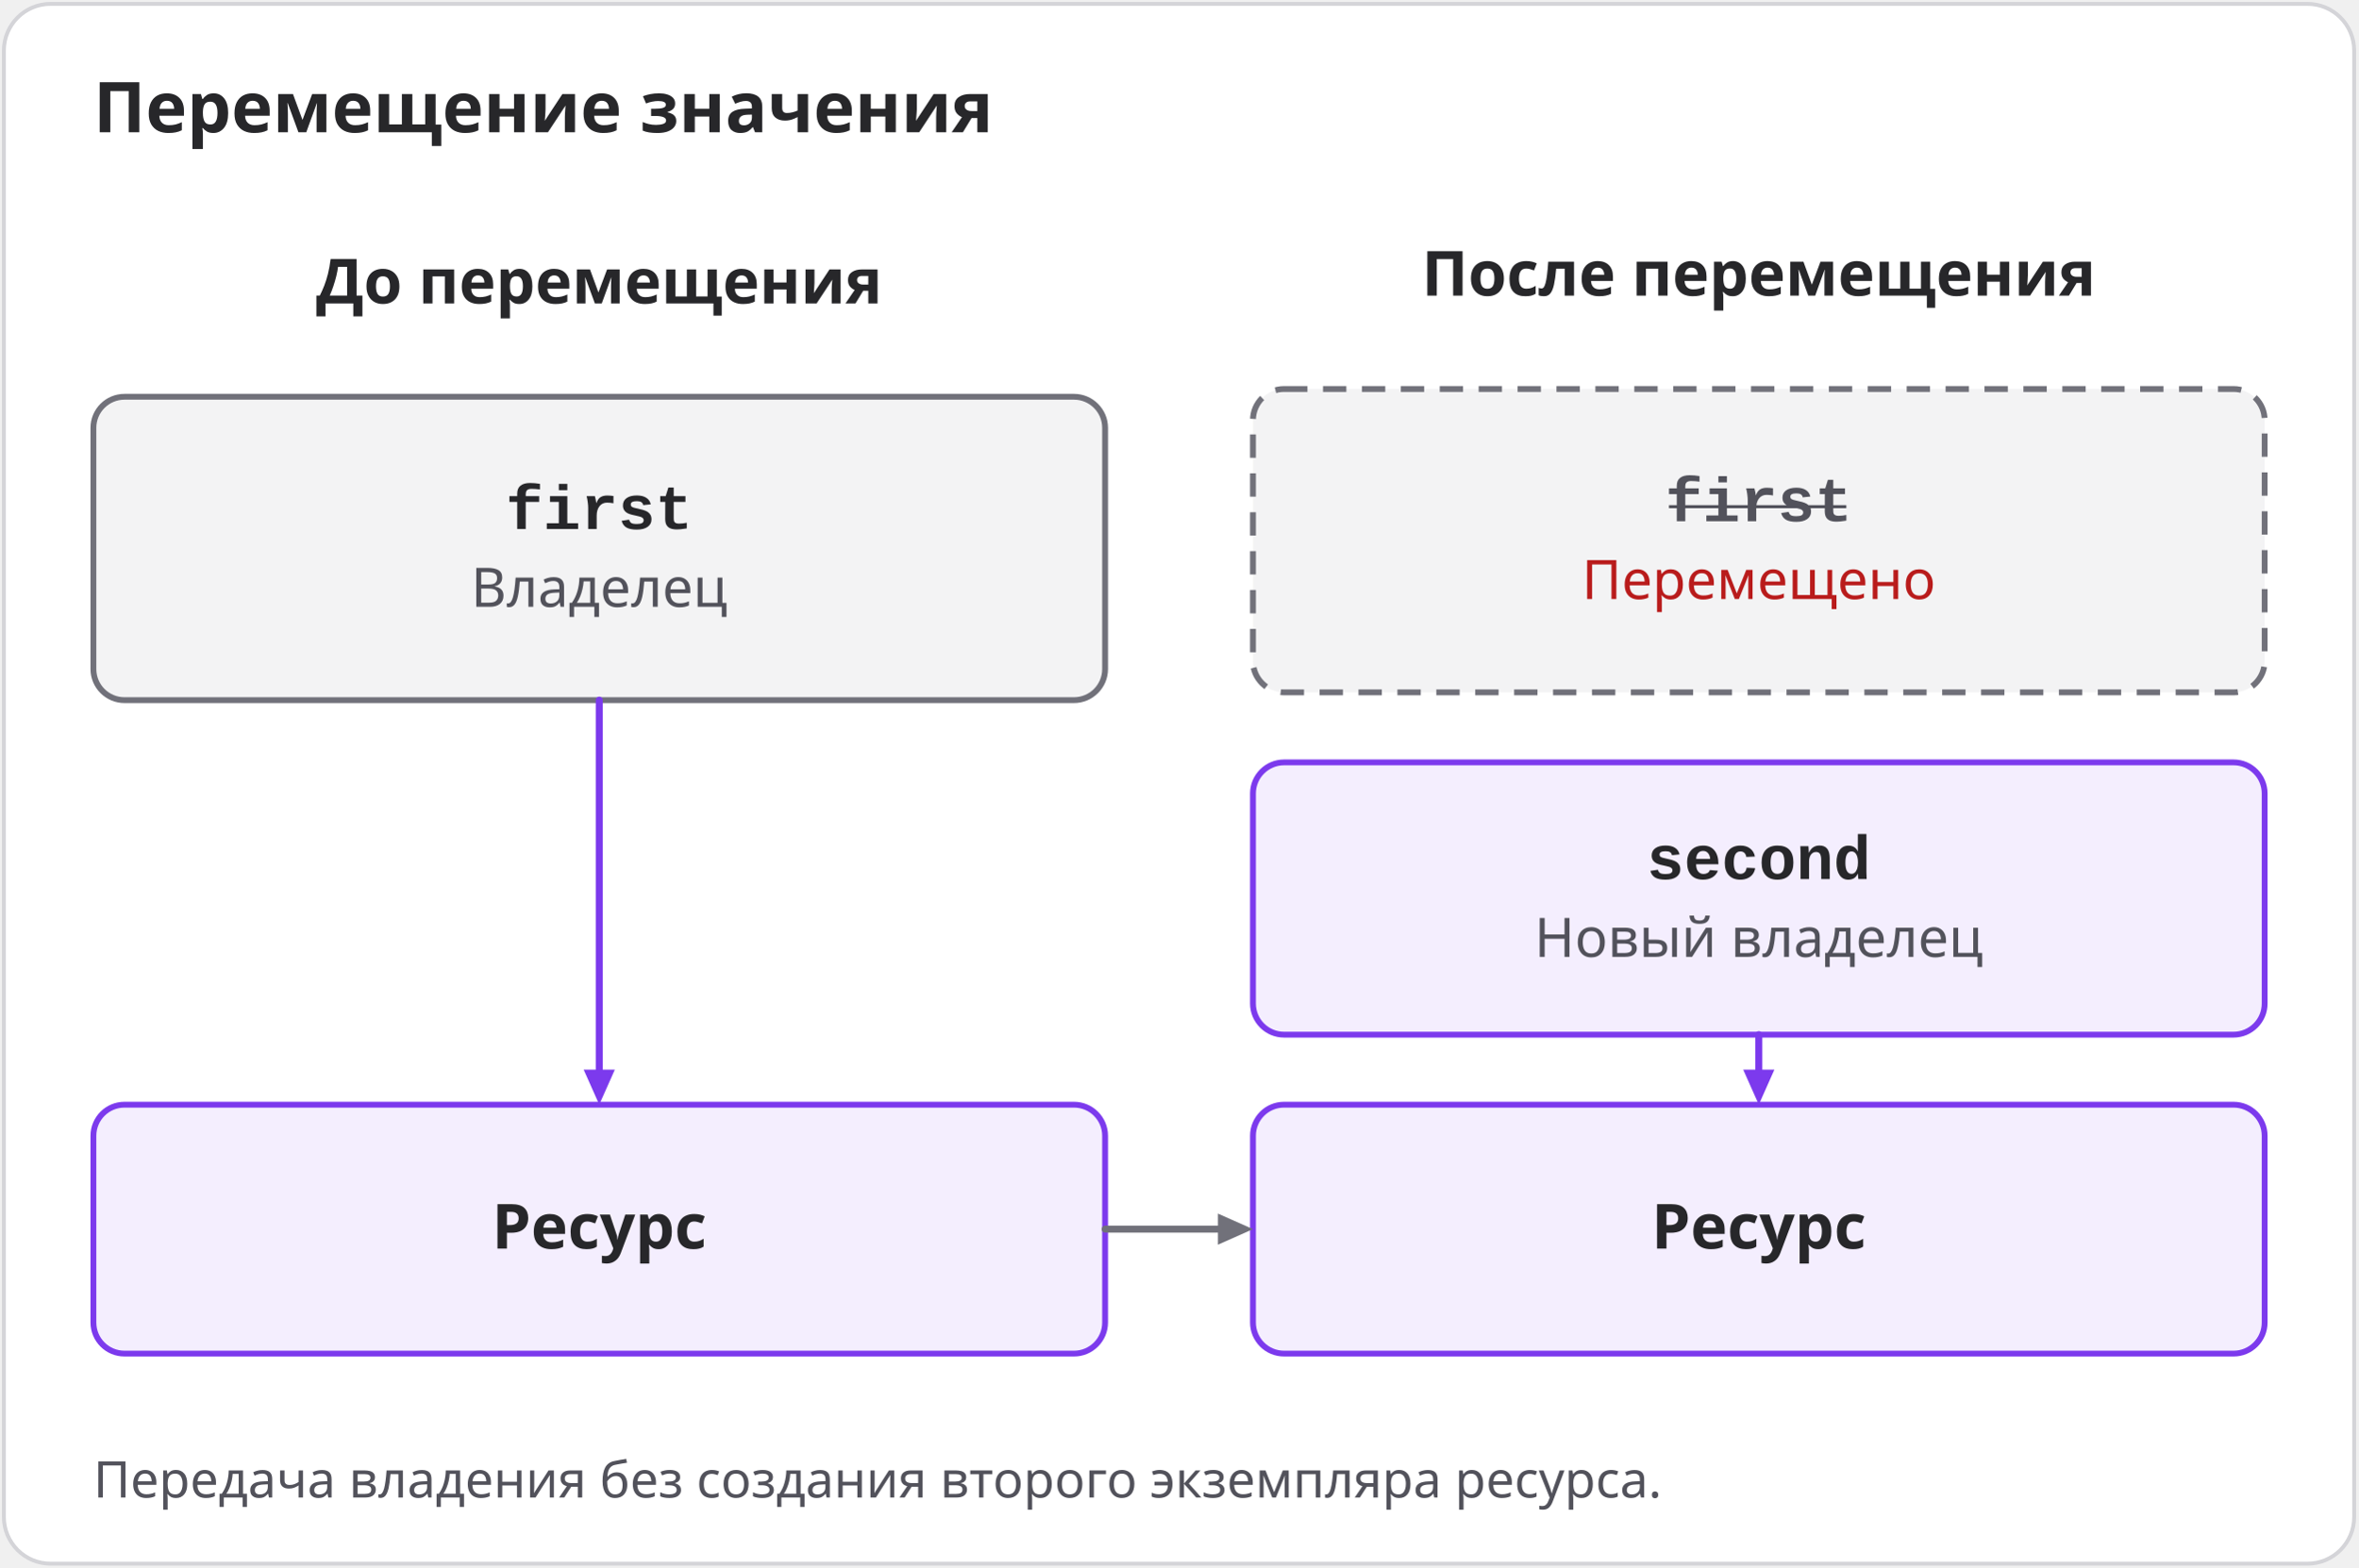
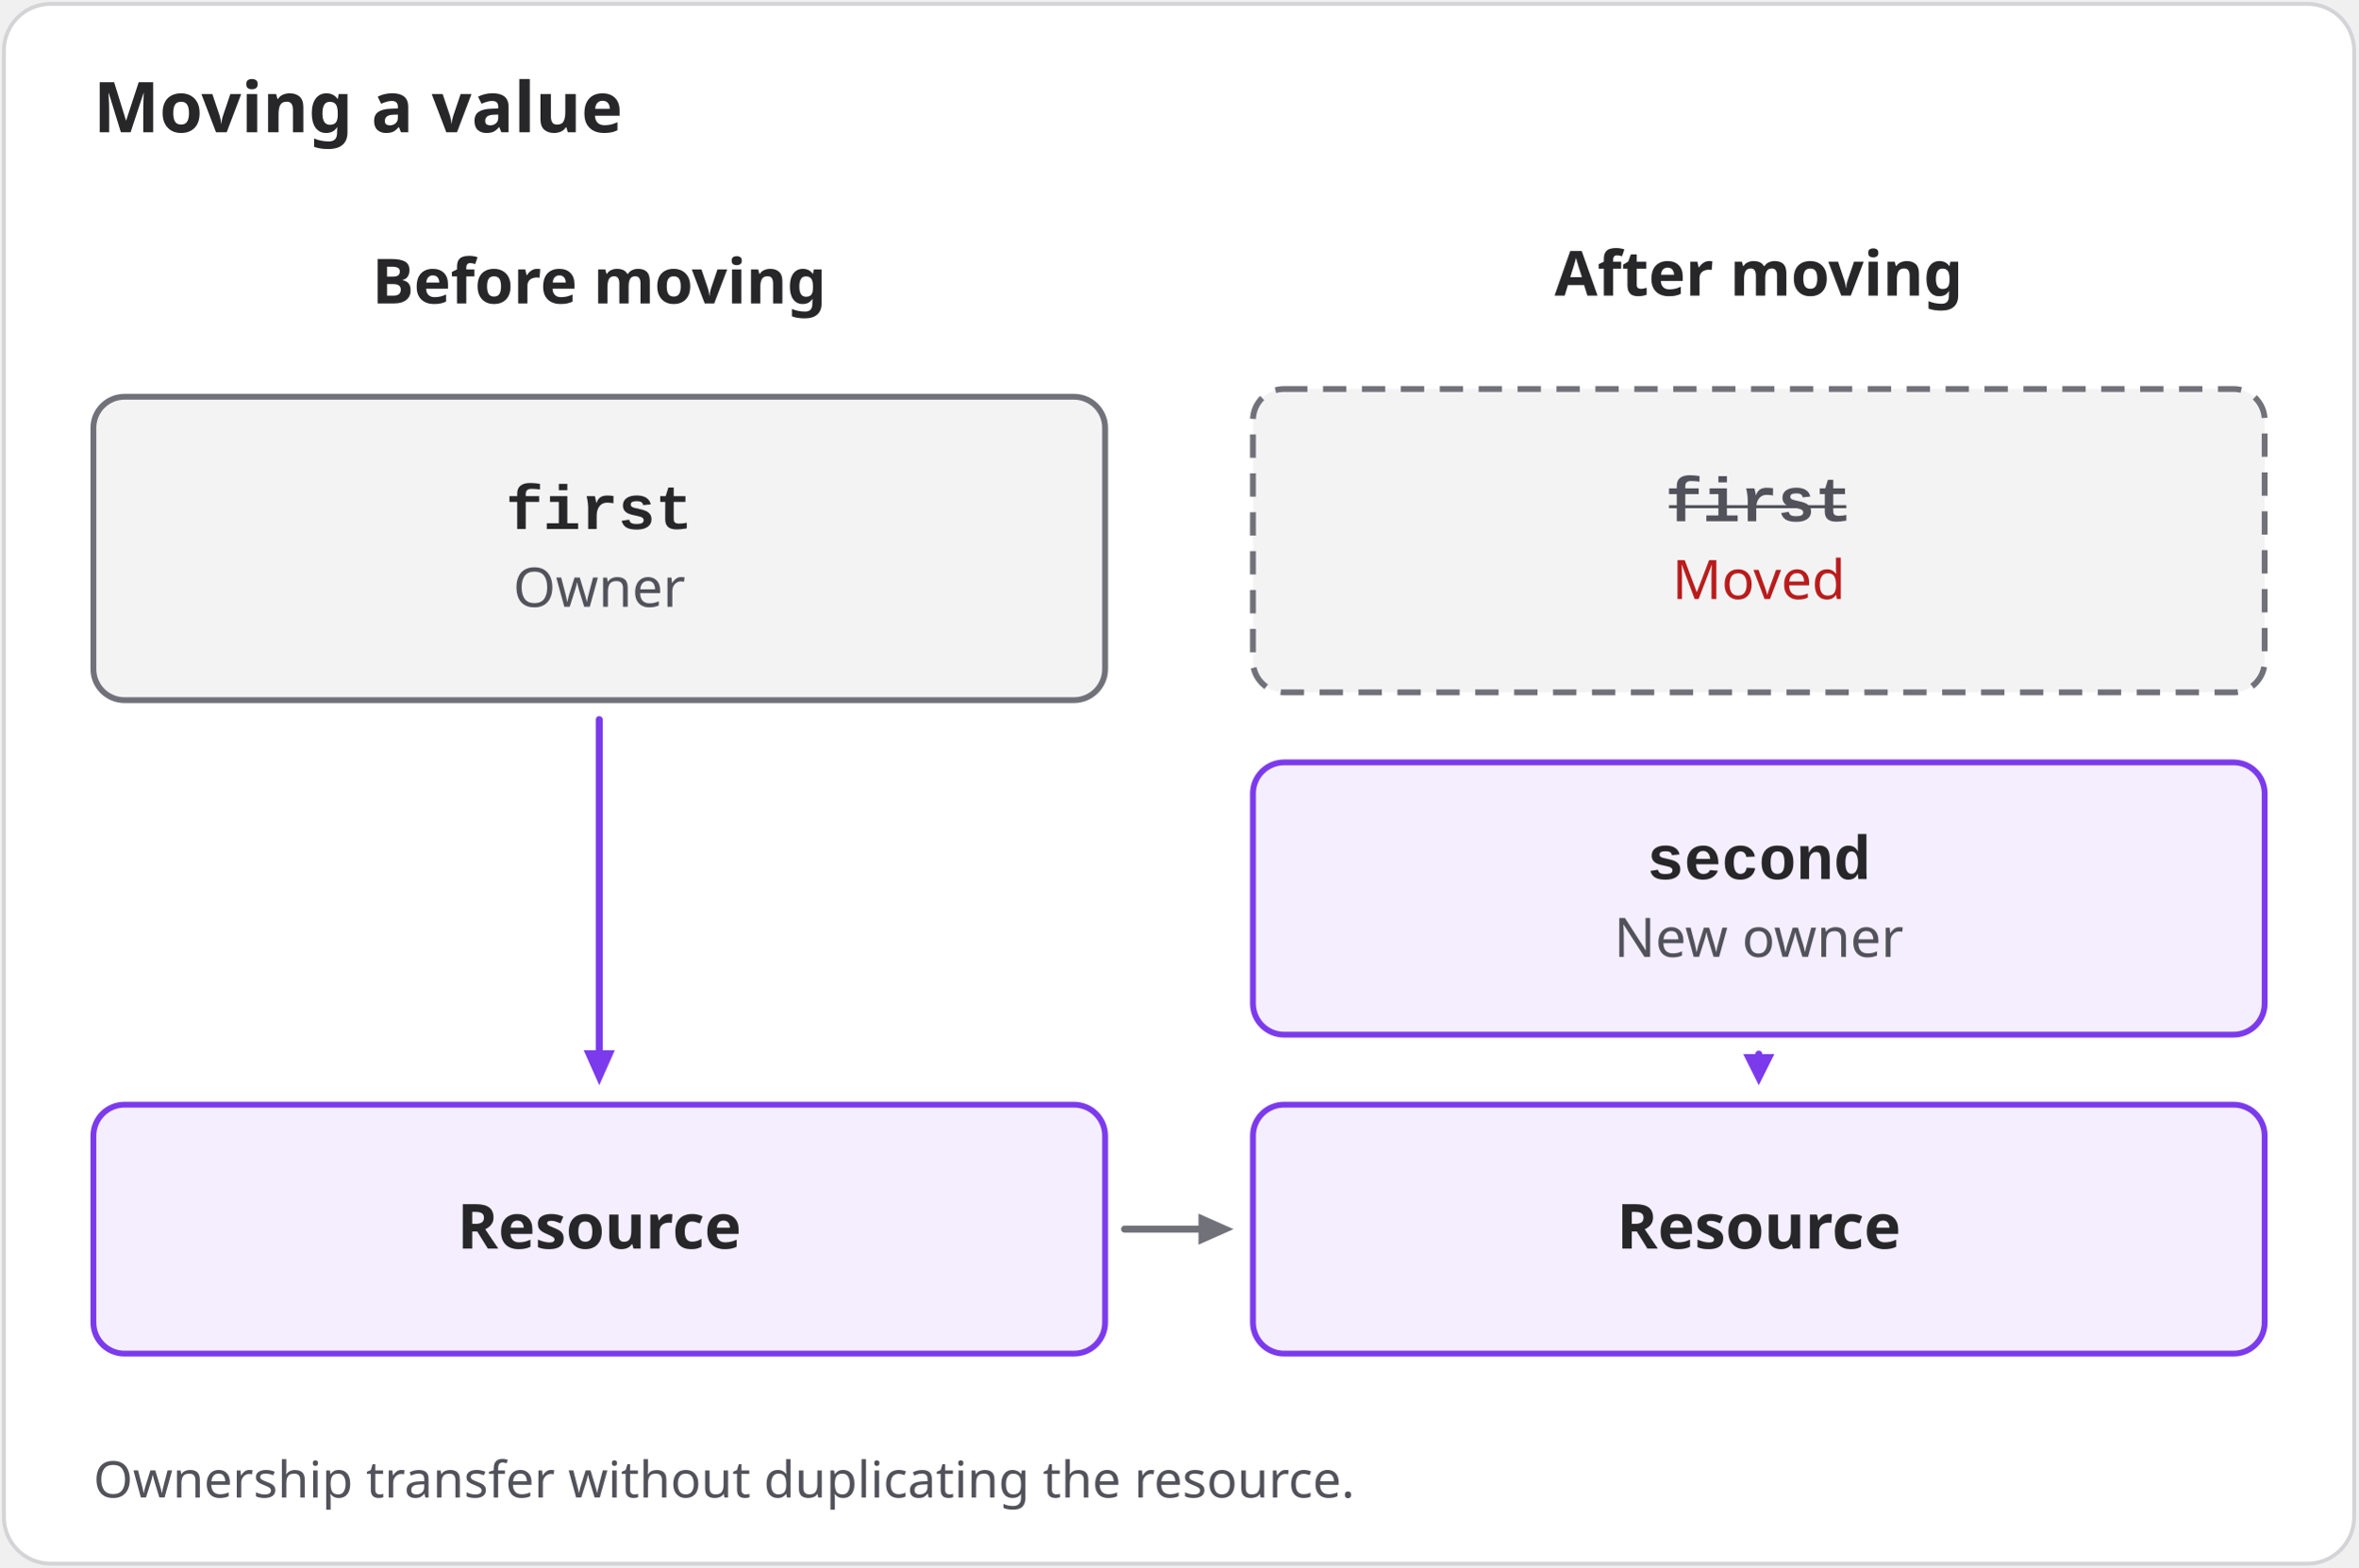
- <svg xmlns="http://www.w3.org/2000/svg" width="606" height="403" viewBox="0 0 606 403" role="img" aria-label="Перемещение значения" font-family="system-ui, sans-serif">
-   <rect x="1" y="1" width="604" height="401" rx="12" fill="#ffffff" stroke="#d4d4d8" />
-   <text x="24" y="34" font-size="18" font-weight="600" text-anchor="start" fill="#27272a">Перемещение значения</text>
-   <text x="154" y="78" font-size="16" font-weight="600" text-anchor="middle" fill="#27272a">До перемещения</text>
-   <rect x="24" y="102" width="260" height="78" rx="8" fill="#71717a" fill-opacity=".085" stroke="#71717a" stroke-width="1.5" />
-   <text x="154" y="136" font-size="16" font-weight="600" text-anchor="middle" fill="#27272a" font-family="ui-monospace, SFMono-Regular, Consolas, Liberation Mono, monospace">first</text>
-   <text x="154" y="156" font-size="14" font-weight="400" text-anchor="middle" fill="#52525b">Владелец</text>
-   <rect x="24" y="284" width="260" height="64" rx="8" fill="#7c3aed" fill-opacity=".085" stroke="#7c3aed" stroke-width="1.5" />
-   <text x="154" y="321" font-size="16" font-weight="600" text-anchor="middle" fill="#27272a">Ресурс</text>
-   <text x="452" y="76" font-size="16" font-weight="600" text-anchor="middle" fill="#27272a">После перемещения</text>
-   <rect x="322" y="100" width="260" height="78" rx="8" fill="#71717a" fill-opacity=".085" stroke="#71717a" stroke-width="1.5" stroke-dasharray="6 4" />
-   <text x="452" y="134" font-size="16" font-weight="600" text-anchor="middle" fill="#52525b" font-family="ui-monospace, SFMono-Regular, Consolas, Liberation Mono, monospace" text-decoration="line-through">first</text>
-   <text x="452" y="154" font-size="14" font-weight="400" text-anchor="middle" fill="#b91c1c">Перемещено</text>
-   <rect x="322" y="196" width="260" height="70" rx="8" fill="#7c3aed" fill-opacity=".085" stroke="#7c3aed" stroke-width="1.5" />
-   <text x="452" y="226" font-size="16" font-weight="600" text-anchor="middle" fill="#27272a" font-family="ui-monospace, SFMono-Regular, Consolas, Liberation Mono, monospace">second</text>
-   <text x="452" y="246" font-size="14" font-weight="400" text-anchor="middle" fill="#52525b">Новый владелец</text>
-   <rect x="322" y="284" width="260" height="64" rx="8" fill="#7c3aed" fill-opacity=".085" stroke="#7c3aed" stroke-width="1.5" />
-   <text x="452" y="321" font-size="16" font-weight="600" text-anchor="middle" fill="#27272a">Ресурс</text>
-   <polyline points="154,180 154,275" fill="none" stroke="#7c3aed" stroke-width="1.8" stroke-linejoin="round" stroke-linecap="round" />
-   <polygon points="154,284 150,275 158,275" fill="#7c3aed" />
-   <polyline points="452,266 452,275" fill="none" stroke="#7c3aed" stroke-width="1.8" stroke-linejoin="round" stroke-linecap="round" />
-   <polygon points="452,284 448,275 456,275" fill="#7c3aed" />
-   <polyline points="284,316 313,316" fill="none" stroke="#71717a" stroke-width="1.8" stroke-linejoin="round" stroke-linecap="round" />
-   <polygon points="322,316 313,320 313,312" fill="#71717a" />
-   <text x="24" y="385" font-size="13" font-weight="400" text-anchor="start" fill="#52525b">Передача владения без создания второго экземпляра ресурса.</text>
+ <svg xmlns="http://www.w3.org/2000/svg" width="606" height="403" viewBox="0 0 606 403" role="img" aria-label="Moving a value" font-family="system-ui, sans-serif">
+   <rect x="1" y="1" width="604" height="401" rx="12" fill="#ffffff" fill-opacity="1" stroke="#d4d4d8" stroke-opacity="1" />
+   <text x="24" y="34" font-size="18" font-weight="600" text-anchor="start" fill="#27272a">Moving a value</text>
+   <text x="154" y="78" font-size="16" font-weight="600" text-anchor="middle" fill="#27272a">Before moving</text>
+   <rect x="24" y="102" width="260" height="78" rx="8" fill="#71717a" fill-opacity="0.085" stroke="#71717a" stroke-opacity="1" stroke-width="1.5" />
+   <text x="154" y="136" font-size="16" font-weight="600" text-anchor="middle" fill="#27272a" font-family="ui-monospace, SFMono-Regular, Consolas, Liberation Mono, monospace" xml:space="preserve">first</text>
+   <text x="154" y="156" font-size="14" font-weight="400" text-anchor="middle" fill="#52525b">Owner</text>
+   <rect x="24" y="284" width="260" height="64" rx="8" fill="#7c3aed" fill-opacity="0.085" stroke="#7c3aed" stroke-opacity="1" stroke-width="1.5" />
+   <text x="154" y="321" font-size="16" font-weight="600" text-anchor="middle" fill="#27272a">Resource</text>
+   <text x="452" y="76" font-size="16" font-weight="600" text-anchor="middle" fill="#27272a">After moving</text>
+   <rect x="322" y="100" width="260" height="78" rx="8" fill="#71717a" fill-opacity="0.085" stroke="#71717a" stroke-opacity="1" stroke-width="1.5" stroke-dasharray="6 4" />
+   <text x="452" y="134" font-size="16" font-weight="600" text-anchor="middle" fill="#52525b" font-family="ui-monospace, SFMono-Regular, Consolas, Liberation Mono, monospace" xml:space="preserve" text-decoration="line-through">first</text>
+   <text x="452" y="154" font-size="14" font-weight="400" text-anchor="middle" fill="#b91c1c">Moved</text>
+   <rect x="322" y="196" width="260" height="70" rx="8" fill="#7c3aed" fill-opacity="0.085" stroke="#7c3aed" stroke-opacity="1" stroke-width="1.5" />
+   <text x="452" y="226" font-size="16" font-weight="600" text-anchor="middle" fill="#27272a" font-family="ui-monospace, SFMono-Regular, Consolas, Liberation Mono, monospace" xml:space="preserve">second</text>
+   <text x="452" y="246" font-size="14" font-weight="400" text-anchor="middle" fill="#52525b">New owner</text>
+   <rect x="322" y="284" width="260" height="64" rx="8" fill="#7c3aed" fill-opacity="0.085" stroke="#7c3aed" stroke-opacity="1" stroke-width="1.5" />
+   <text x="452" y="321" font-size="16" font-weight="600" text-anchor="middle" fill="#27272a">Resource</text>
+   <polyline points="154,185 154,270" fill="none" stroke="#7c3aed" stroke-opacity="1" stroke-width="1.8" stroke-linejoin="round" stroke-linecap="round" />
+   <polygon points="154,279 150,270 158,270" fill="#7c3aed" fill-opacity="1" />
+   <polyline points="452,271 452,271" fill="none" stroke="#7c3aed" stroke-opacity="1" stroke-width="1.8" stroke-linejoin="round" stroke-linecap="round" />
+   <polygon points="452,279 448,271 456,271" fill="#7c3aed" fill-opacity="1" />
+   <polyline points="289,316 308,316" fill="none" stroke="#71717a" stroke-opacity="1" stroke-width="1.8" stroke-linejoin="round" stroke-linecap="round" />
+   <polygon points="317,316 308,320 308,312" fill="#71717a" fill-opacity="1" />
+   <text x="24" y="385" font-size="13" font-weight="400" text-anchor="start" fill="#52525b">Ownership transfer without duplicating the resource.</text>
</svg>
